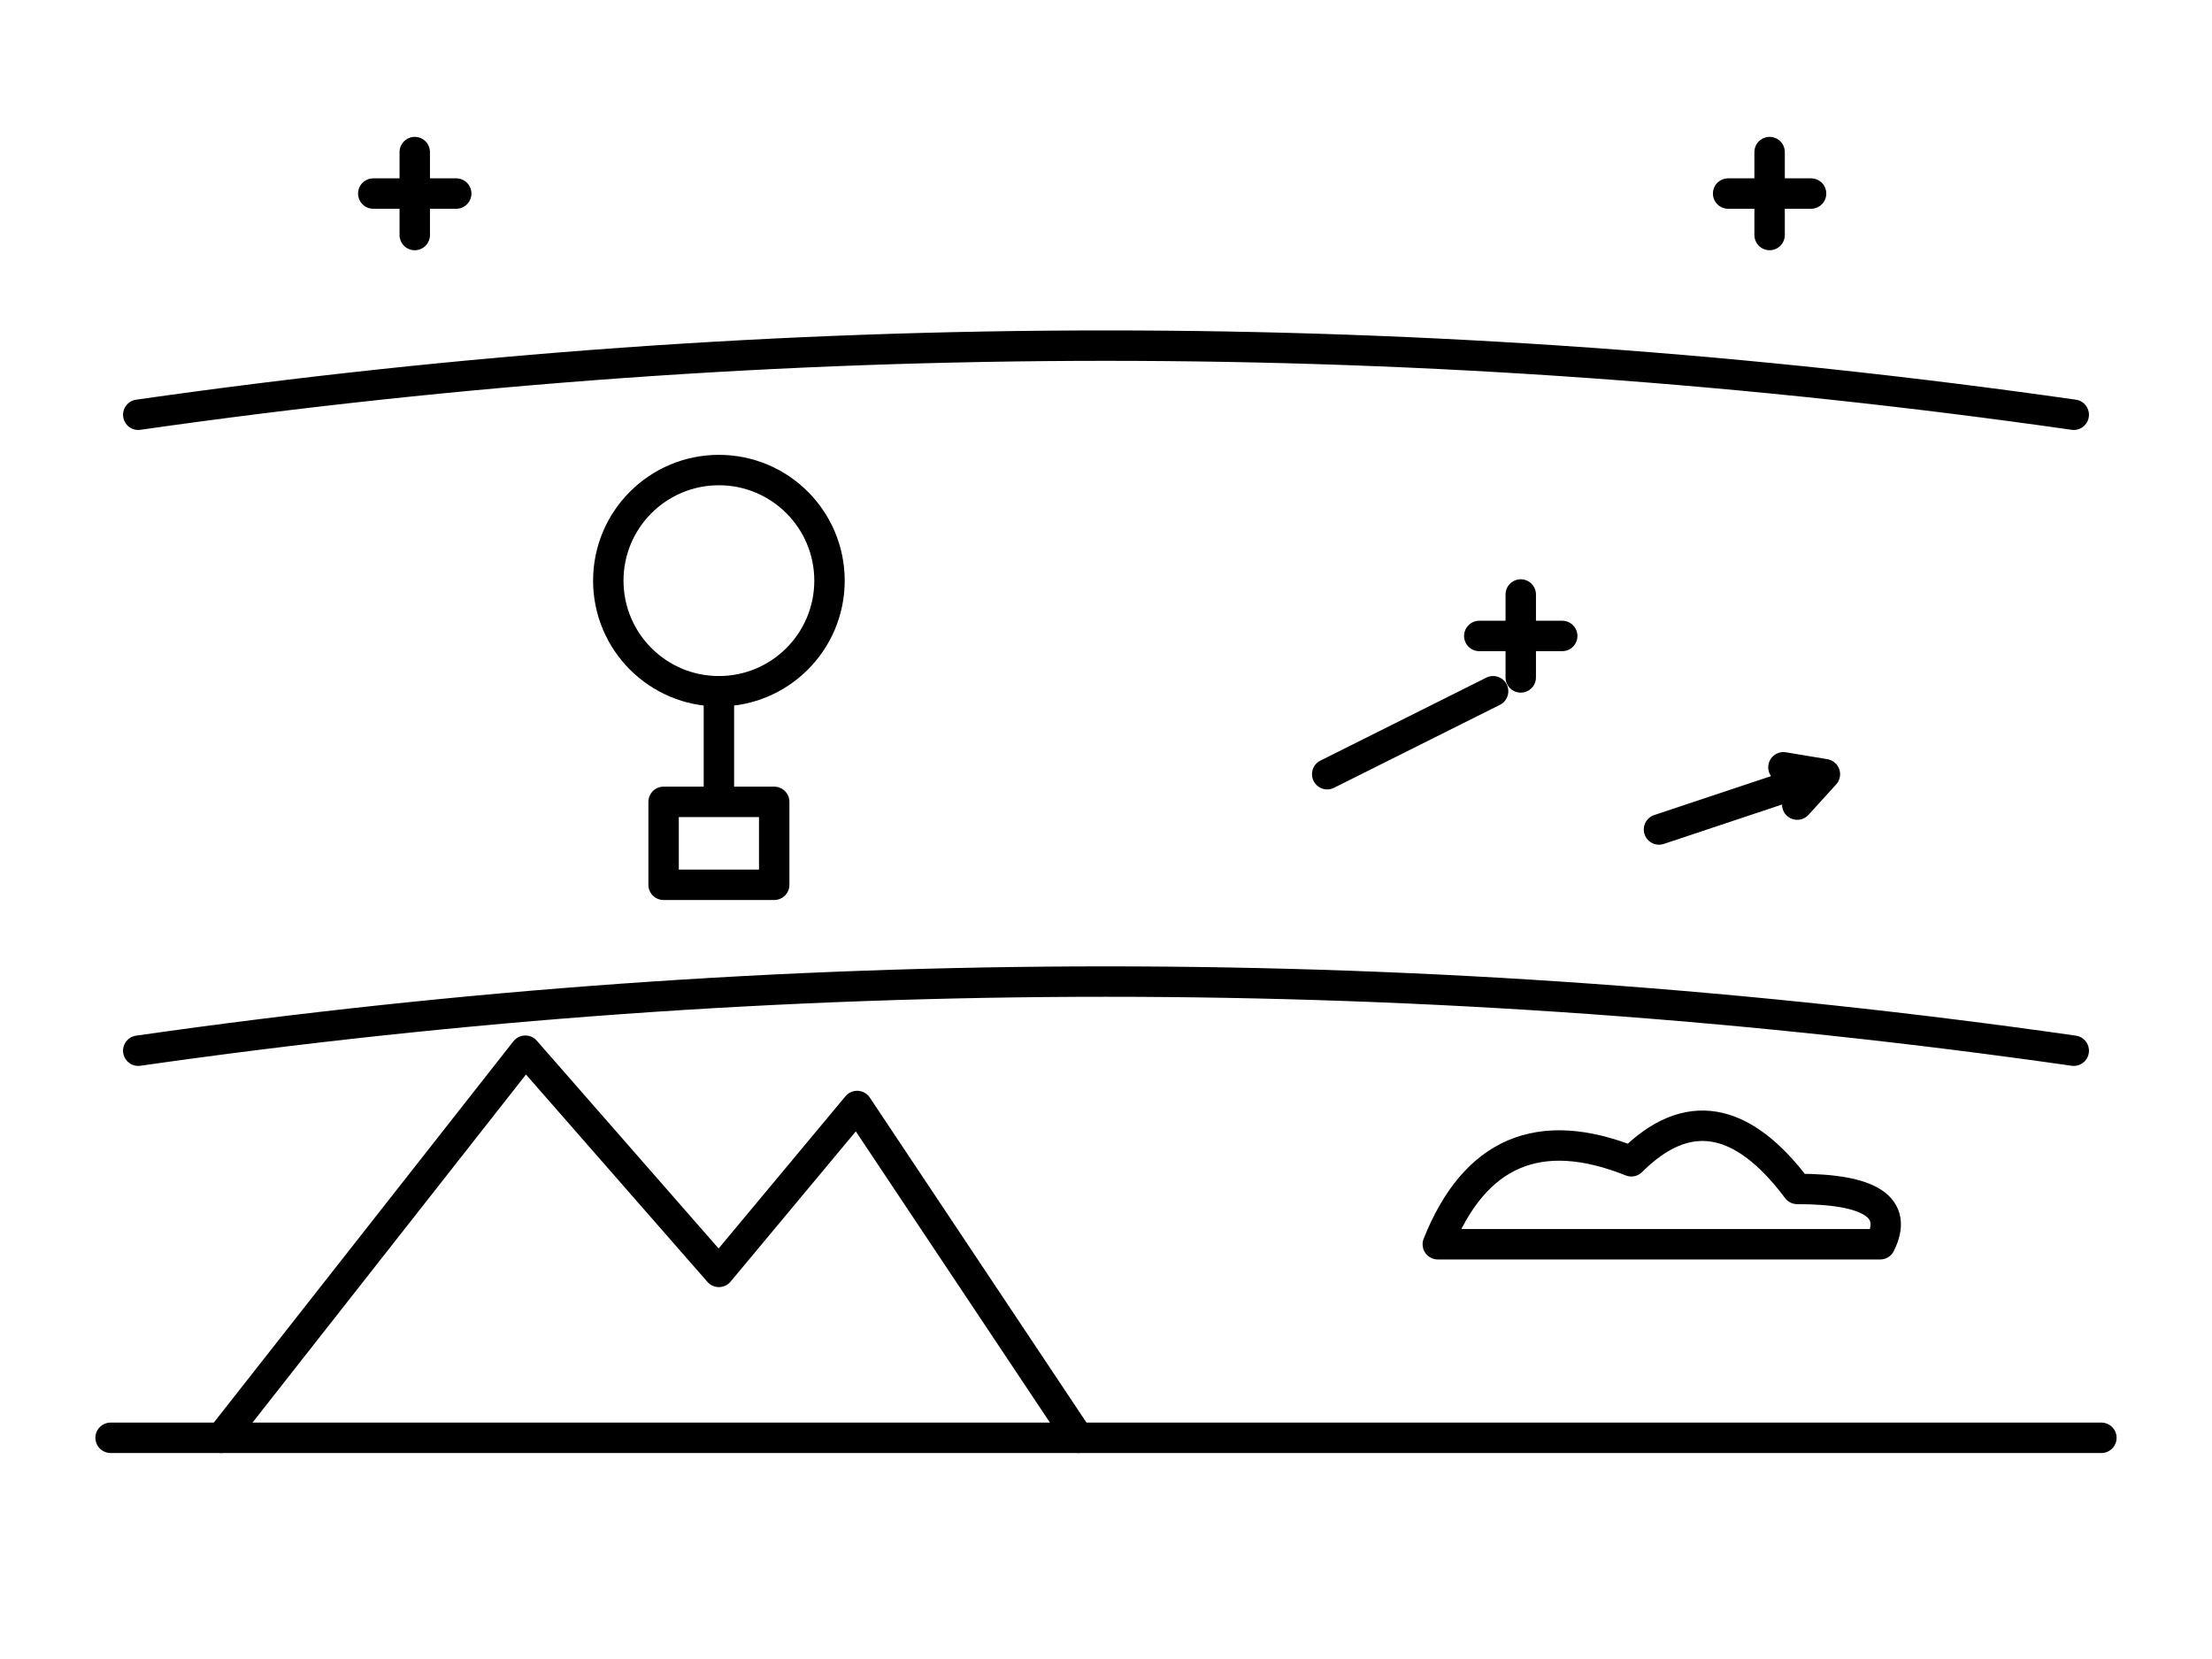
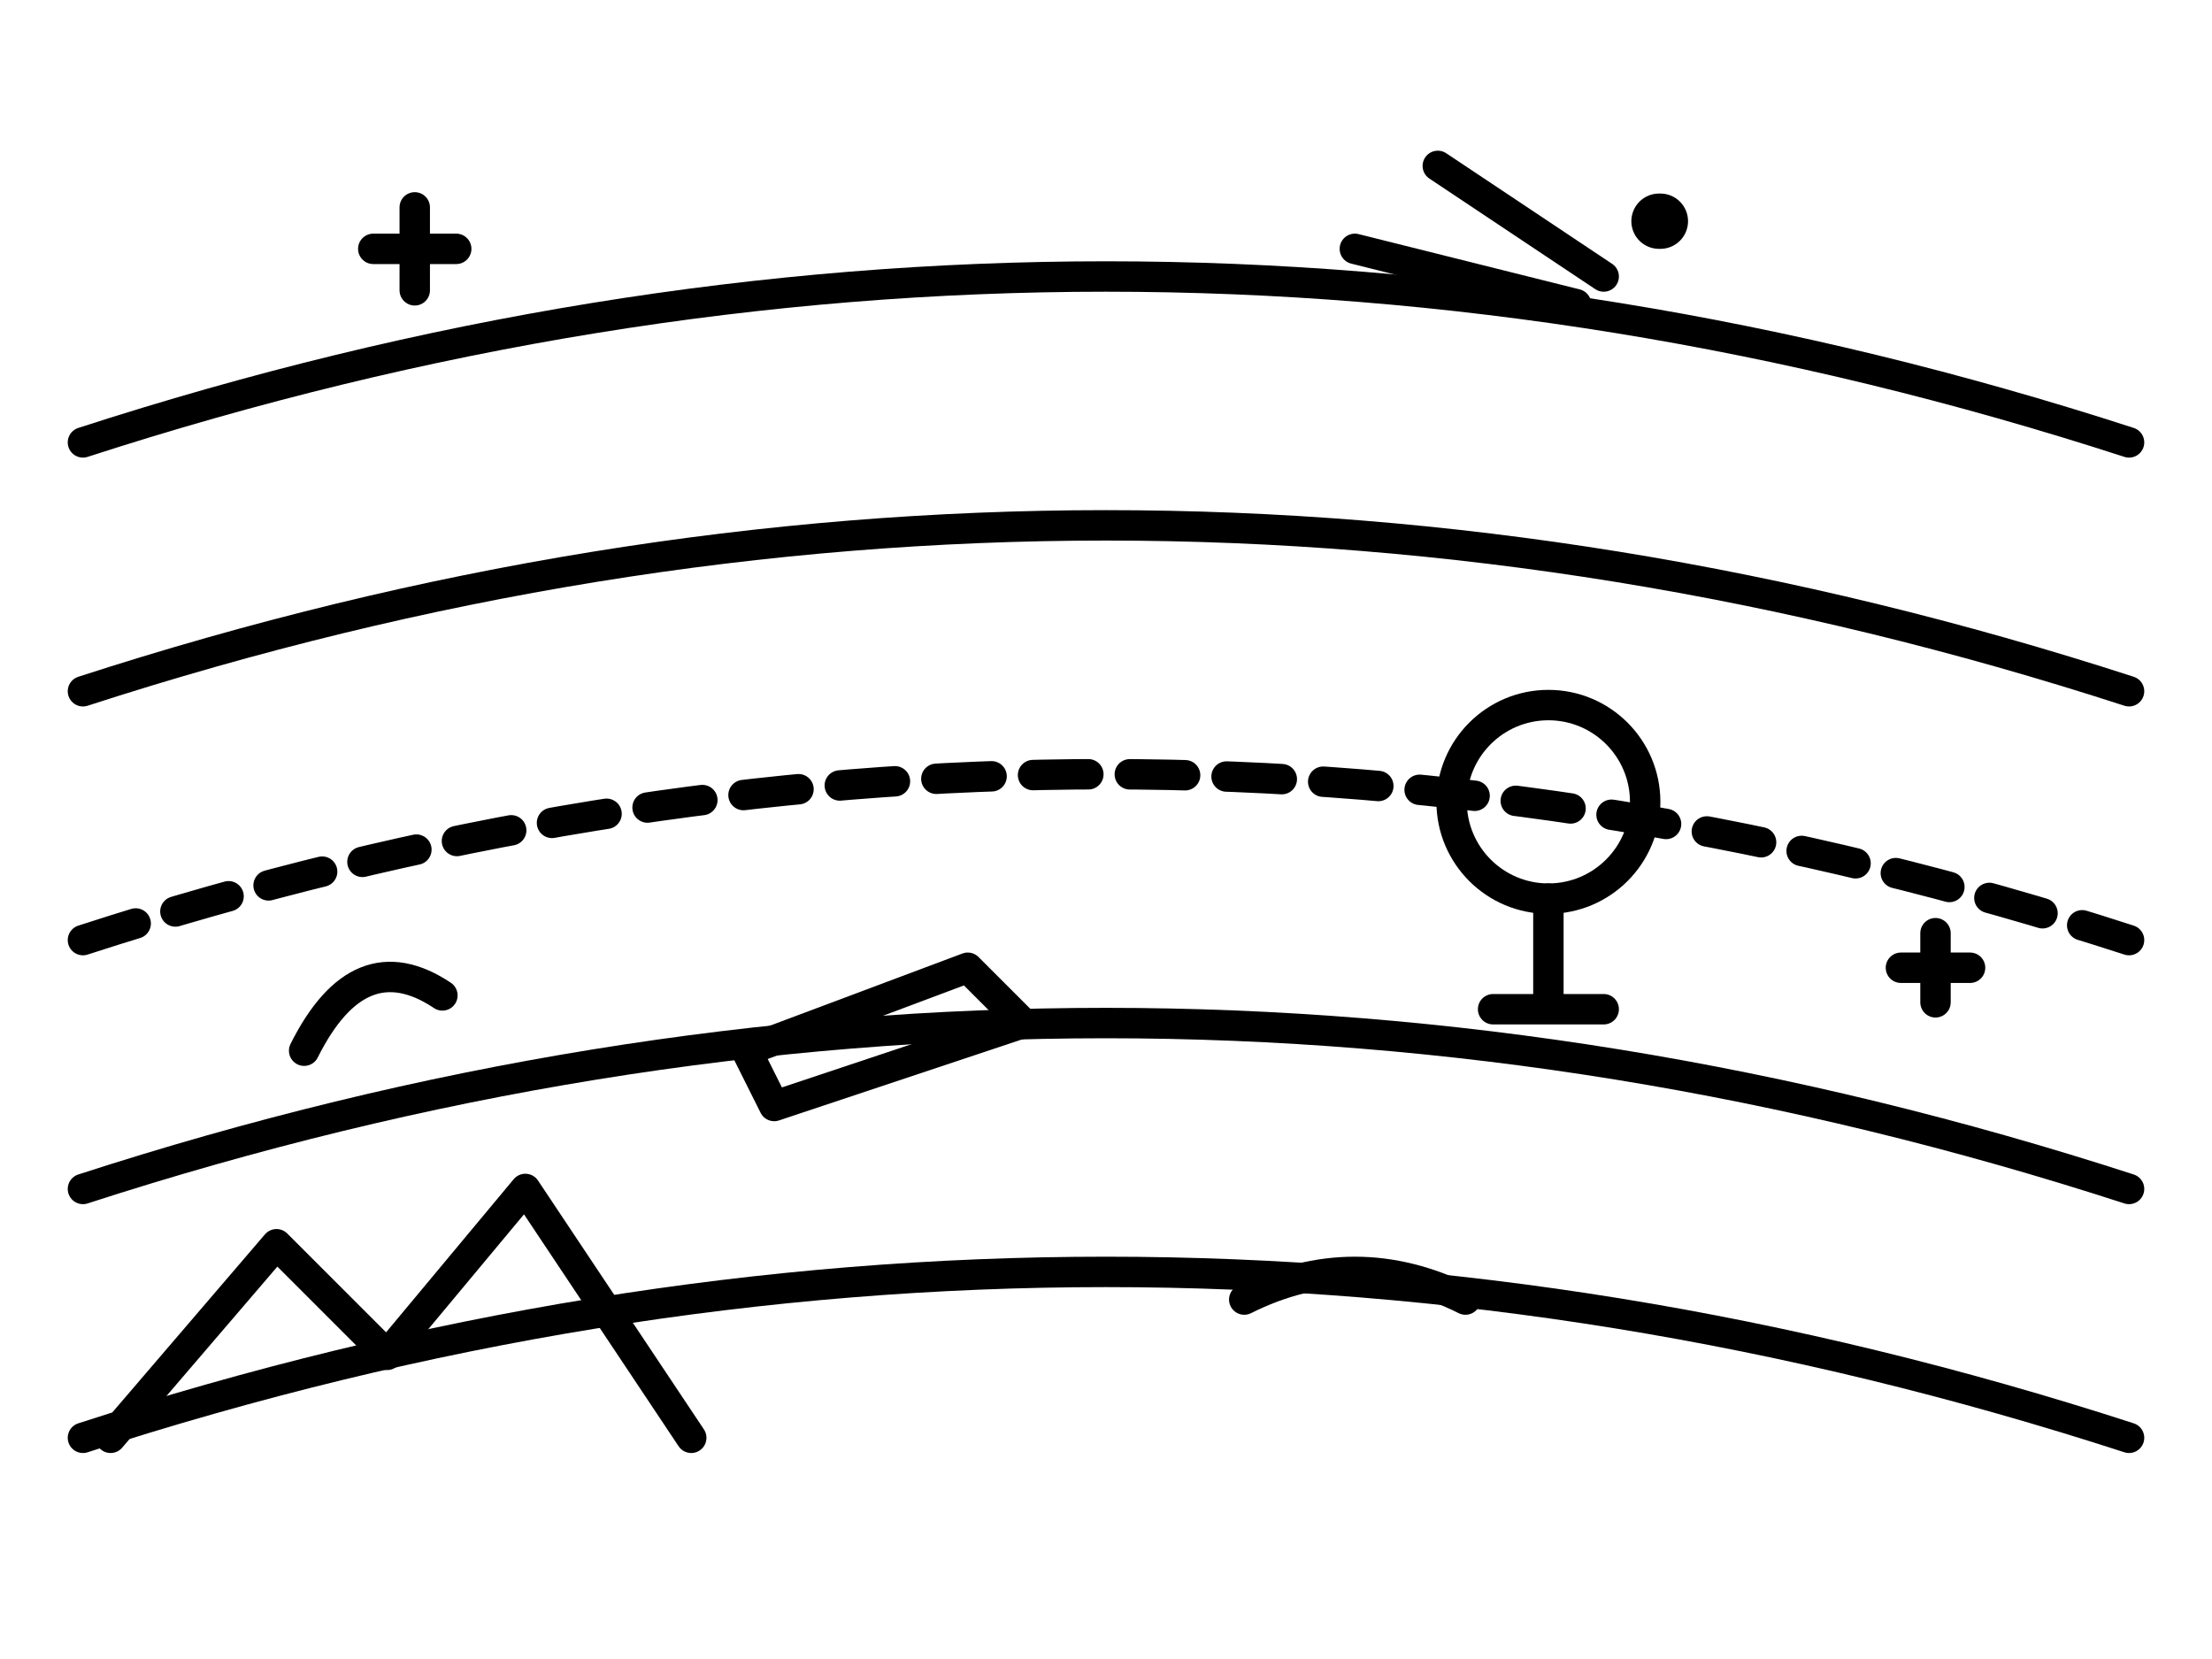
<svg xmlns="http://www.w3.org/2000/svg" viewBox="0 0 160 120" fill="none" stroke="#000" stroke-width="2.2" stroke-linecap="round" stroke-linejoin="round">
-   <path d="M8 104H152" />
-   <path d="M16 104L38 76L52 92L62 80L78 104" />
-   <path d="M104 90q4-10 14-6q6-6 12 2q8 0 6 4Z" />
-   <path d="M10 76Q80 66 150 76" />
-   <circle cx="52" cy="42" r="8" />
-   <path d="M52 50V58M48 58H56V64H48Z" />
-   <path d="M10 30Q80 20 150 30" />
-   <path d="M110 43V49M107 46H113" />
-   <path d="M128 11V17M125 14H131" />
-   <path d="M30 11V17M27 14H33" />
-   <path d="M96 56l12-6" />
-   <path d="M120 60L132 56M129.0 55.5L132 56L130.0 58.2" />
+   <path d="M6 104Q80 80 154 104" />
+   <path d="M6 86Q80 62 154 86" />
+   <path d="M6 68Q80 44 154 68" stroke-dasharray="4 3" />
+   <path d="M6 50Q80 26 154 50" />
+   <path d="M6 32Q80 8 154 32" />
+   <path d="M8 104l12 -14l8 8l10 -12l12 18" />
+   <path d="M54 76l16 -6l4 4l-18 6z" />
+   <circle cx="112" cy="58" r="7" />
+   <path d="M112 65v8M108 73h8" />
+   <path d="M104 12l12 8M98 18l16 4" />
+   <path d="M120 16h.1" stroke-width="4" />
+   <path d="M30 15V21M27 18H33" />
+   <path d="M140 67.5V72.5M137.5 70H142.5" />
+   <path d="M90 94q8 -4 16 0" />
+   <path d="M22 76q4 -8 10 -4" />
</svg>
